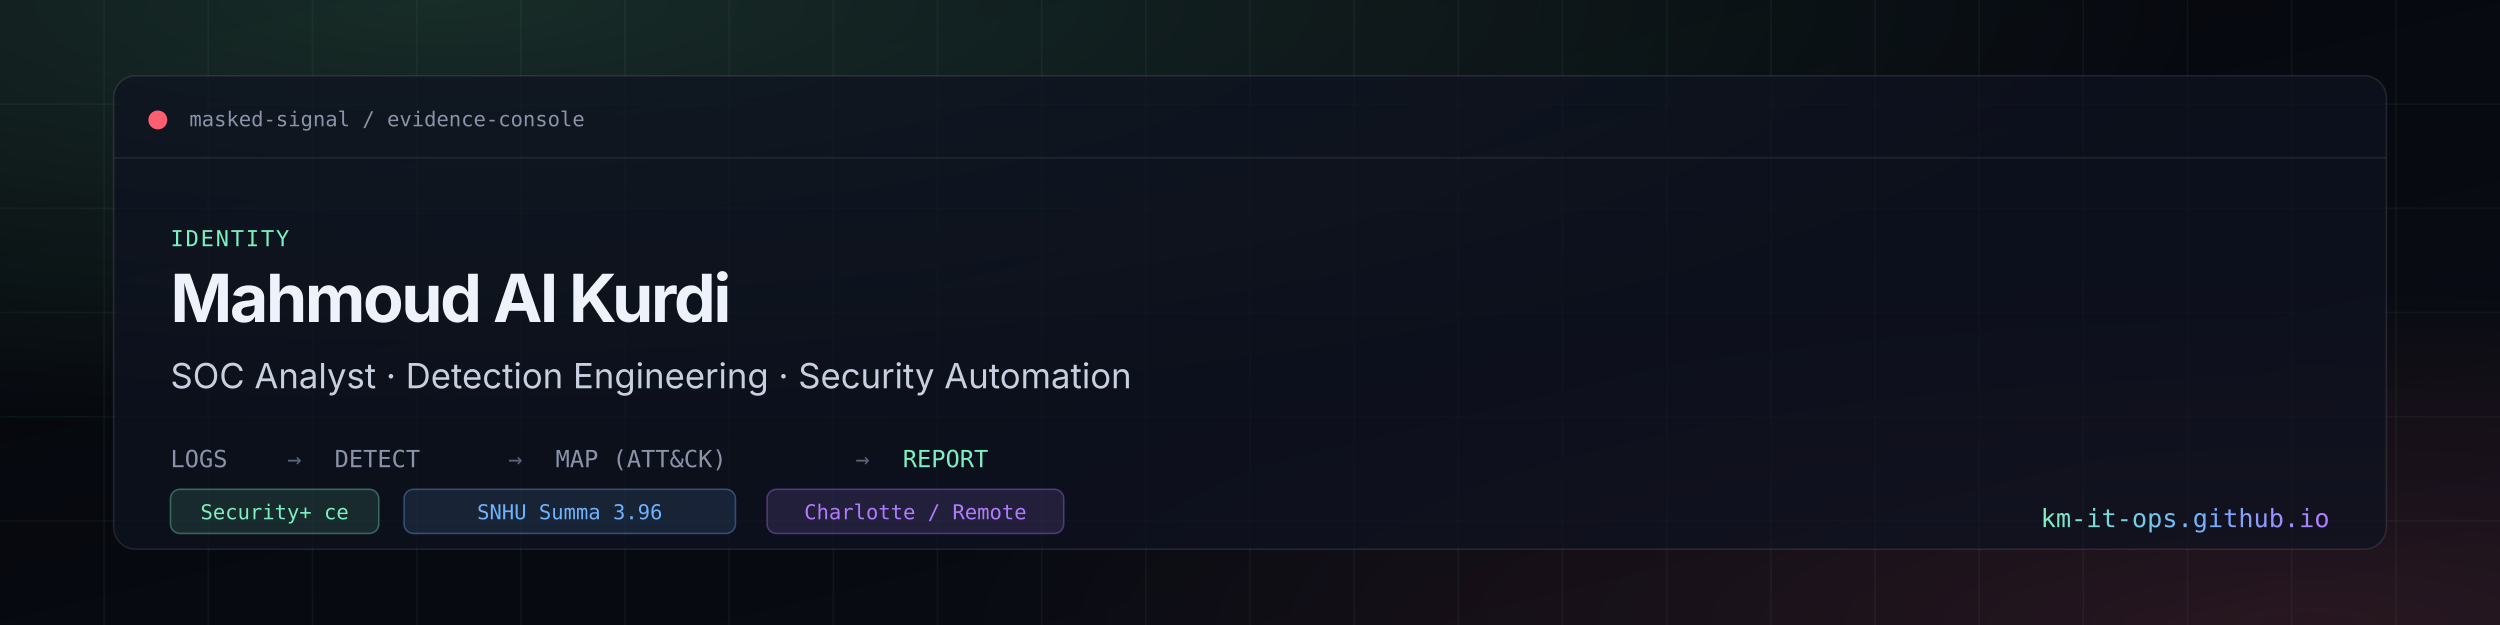
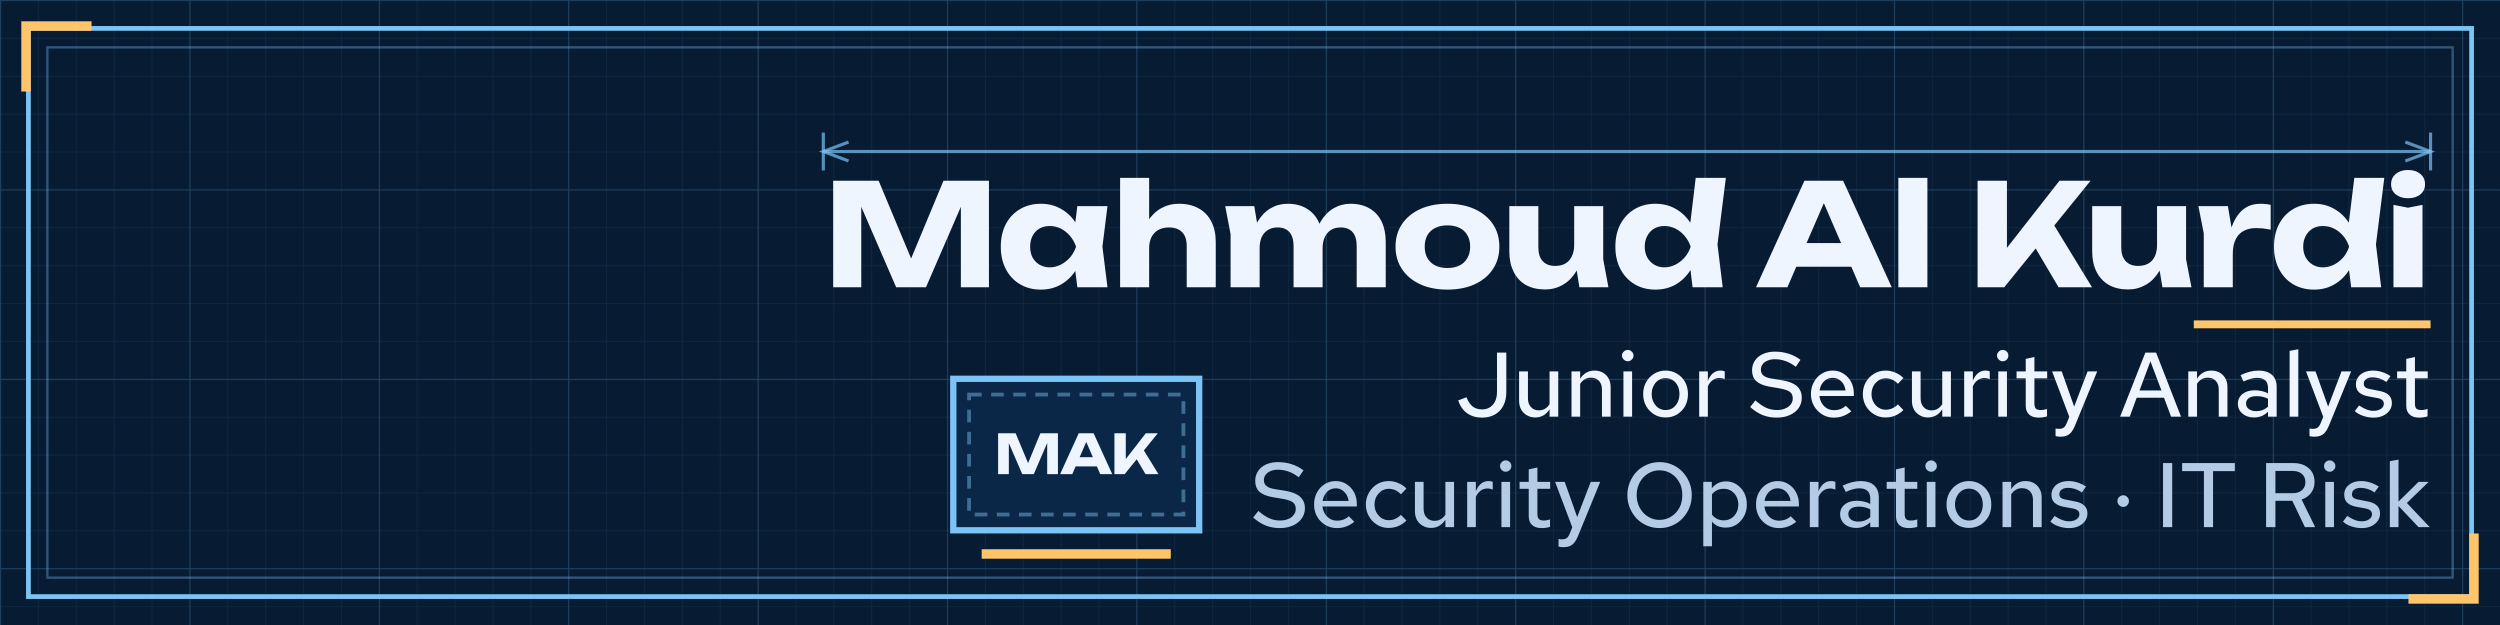
- <svg xmlns="http://www.w3.org/2000/svg" viewBox="0 0 1584 396" width="1584" height="396" role="img" aria-label="Mahmoud Al Kurdi - SOC, Detection Engineering, Security Automation">
+ <svg xmlns="http://www.w3.org/2000/svg" viewBox="0 0 1584 396" width="1584" height="396" role="img" aria-labelledby="t">
  <defs>
-     <linearGradient id="bg" x1="0" y1="0" x2="1" y2="1">
-       <stop offset="0%" stop-color="#04060a" />
-       <stop offset="100%" stop-color="#0a0d16" />
-     </linearGradient>
-     <radialGradient id="glow" cx="18%" cy="0%" r="70%">
-       <stop offset="0%" stop-color="#7cf0c1" stop-opacity="0.16" />
-       <stop offset="100%" stop-color="#7cf0c1" stop-opacity="0" />
-     </radialGradient>
-     <radialGradient id="alert" cx="92%" cy="100%" r="55%">
-       <stop offset="0%" stop-color="#ff5e6e" stop-opacity="0.12" />
-       <stop offset="100%" stop-color="#ff5e6e" stop-opacity="0" />
-     </radialGradient>
-     <linearGradient id="accent" x1="0" y1="0" x2="1" y2="0">
-       <stop offset="0%" stop-color="#7cf0c1" />
-       <stop offset="55%" stop-color="#6fb3ff" />
-       <stop offset="100%" stop-color="#b07cff" />
-     </linearGradient>
+     <pattern id="gmin" width="24" height="24" patternUnits="userSpaceOnUse">
+       <path d="M24 0H0V24" fill="none" stroke="#7CC4F5" stroke-opacity=".08" stroke-width="1" />
+     </pattern>
+     <pattern id="gmaj" width="120" height="120" patternUnits="userSpaceOnUse">
+       <path d="M120 0H0V120" fill="none" stroke="#7CC4F5" stroke-opacity=".16" stroke-width="1.5" />
+     </pattern>
  </defs>
-   <rect width="1584" height="396" fill="url(#bg)" />
-   <rect width="1584" height="396" fill="url(#glow)" />
-   <rect width="1584" height="396" fill="url(#alert)" />
-   <g stroke="#7cf0c1" stroke-opacity="0.05" stroke-width="1">
-     <path d="M0 66 H1584 M0 132 H1584 M0 198 H1584 M0 264 H1584 M0 330 H1584" />
-     <path d="M66 0 V396 M132 0 V396 M198 0 V396 M264 0 V396 M330 0 V396 M396 0 V396 M462 0 V396 M528 0 V396 M594 0 V396 M660 0 V396 M726 0 V396 M792 0 V396 M858 0 V396 M924 0 V396 M990 0 V396 M1056 0 V396 M1122 0 V396 M1188 0 V396 M1254 0 V396 M1320 0 V396 M1386 0 V396 M1452 0 V396 M1518 0 V396" />
+   <rect width="1584" height="396" fill="#071B33" />
+   <rect width="1584" height="396" fill="url(#gmin)" />
+   <rect width="1584" height="396" fill="url(#gmaj)" />
+   <rect x="18" y="18" width="1548" height="360" fill="none" stroke="#7CC4F5" stroke-width="3" />
+   <rect x="30" y="30" width="1524" height="336" fill="none" stroke="#7CC4F5" stroke-opacity=".35" stroke-width="1.5" />
+   <path d="M16.5 58V16.5H58" fill="none" stroke="#FFC56B" stroke-width="6" />
+   <path d="M1567.5 338V379.5H1526" fill="none" stroke="#FFC56B" stroke-width="6" />
+   <g stroke="#7CC4F5" stroke-opacity=".7" stroke-width="2" fill="none" aria-hidden="true">
+     <path d="M521.65 96H1540.0" />
+     <path d="M521.65 84V108M1540.0 84V108" />
+     <path d="M537.65 90L521.65 96L537.65 102M1524.0 90L1540.0 96L1524.0 102" />
  </g>
-   <g transform="translate(72,48)">
-     <rect width="1440" height="300" rx="14" fill="#0e1220" fill-opacity="0.72" stroke="#ffffff" stroke-opacity="0.1" />
-     <circle cx="28" cy="28" r="6" fill="#ff5e6e" />
-     <text x="48" y="32" fill="#8a93a8" font-family="JetBrains Mono, ui-monospace, monospace" font-size="13">masked-signal / evidence-console</text>
-     <line x1="0" y1="52" x2="1440" y2="52" stroke="#ffffff" stroke-opacity="0.08" />
-     <text x="36" y="108" fill="#7cf0c1" font-family="JetBrains Mono, ui-monospace, monospace" font-size="14" letter-spacing="0.08em">IDENTITY</text>
-     <text x="36" y="156" fill="#eef3fb" font-family="Space Grotesk, Inter, system-ui, sans-serif" font-size="42" font-weight="700" letter-spacing="-1.5">Mahmoud Al Kurdi</text>
-     <text x="36" y="198" fill="#c8d0e0" font-family="Inter, system-ui, sans-serif" font-size="22">SOC Analyst · Detection Engineering · Security Automation</text>
-     <g font-family="JetBrains Mono, ui-monospace, monospace" font-size="15" fill="#8a93a8">
-       <text x="36" y="248">LOGS</text>
-       <text x="110" y="248" fill="#5a6478">→</text>
-       <text x="140" y="248">DETECT</text>
-       <text x="250" y="248" fill="#5a6478">→</text>
-       <text x="280" y="248">MAP (ATT&amp;CK)</text>
-       <text x="470" y="248" fill="#5a6478">→</text>
-       <text x="500" y="248" fill="#7cf0c1">REPORT</text>
-     </g>
-     <g transform="translate(36,262)" font-family="JetBrains Mono, ui-monospace, monospace" font-size="13">
-       <rect width="132" height="28" rx="6" fill="#7cf0c1" fill-opacity="0.12" stroke="#7cf0c1" stroke-opacity="0.35" />
-       <text x="66" y="19" text-anchor="middle" fill="#7cf0c1">Security+ ce</text>
-       <g transform="translate(148,0)">
-         <rect width="210" height="28" rx="6" fill="#6fb3ff" fill-opacity="0.12" stroke="#6fb3ff" stroke-opacity="0.35" />
-         <text x="105" y="19" text-anchor="middle" fill="#6fb3ff">SNHU Summa 3.96</text>
-       </g>
-       <g transform="translate(378,0)">
-         <rect width="188" height="28" rx="6" fill="#b07cff" fill-opacity="0.14" stroke="#b07cff" stroke-opacity="0.35" />
-         <text x="94" y="19" text-anchor="middle" fill="#b07cff">Charlotte / Remote</text>
-       </g>
-     </g>
-     <text x="1404" y="286" text-anchor="end" fill="url(#accent)" font-family="JetBrains Mono, ui-monospace, monospace" font-size="16">km-it-ops.github.io</text>
+   <path d="M626.6 114.5V182H608.8V121.2L612.9 121.6L586.7 182H567.8L541.7 121.8L545.7 121.3V182H527.9V114.5H556.7L580.9 172.4H573.7L597.8 114.5H626.6ZM682.6 182 680.3 163.5 682.8 156.3 680.3 149.2 682.6 130.6H701.7L698.5 156.3L701.7 182H682.6ZM686.9 156.3Q685.7 164.5 682 170.6Q678.3 176.7 672.5 180.1Q666.8 183.5 659.5 183.5Q652 183.5 646.3 180.1Q640.5 176.7 637.3 170.5Q634.1 164.4 634.1 156.3Q634.1 148.1 637.3 142Q640.5 135.9 646.3 132.5Q652 129.1 659.5 129.1Q666.8 129.1 672.5 132.5Q678.3 135.8 682 141.9Q685.8 148 686.9 156.3ZM652.7 156.3Q652.7 160.1 654.2 163.1Q655.8 166 658.6 167.7Q661.4 169.4 665.1 169.4Q668.8 169.4 672.1 167.7Q675.4 166 678 163.1Q680.5 160.1 681.8 156.3Q680.5 152.5 678 149.5Q675.4 146.5 672.1 144.8Q668.8 143.2 665.1 143.2Q661.4 143.2 658.6 144.8Q655.8 146.5 654.2 149.5Q652.7 152.5 652.7 156.3ZM709.7 112.7H728.1V182H709.7V112.7ZM746.9 129.1Q754.4 129.1 759.6 132.1Q764.8 135 767.5 140.4Q770.3 145.8 770.3 153.2V182H751.9V155.9Q751.9 150.1 749 147.1Q746 144.1 740.6 144.1Q736.8 144.1 733.9 145.7Q731.1 147.3 729.6 150.2Q728.1 153.2 728.1 157.3L722.4 154.3Q723.5 146.1 727 140.5Q730.5 134.9 735.6 132Q740.8 129.1 746.9 129.1ZM776.3 130.6H794.7L798.1 151.1V182H779.7V148.4L776.3 130.6ZM815.8 129.1Q822.9 129.1 827.8 132.1Q832.8 135 835.4 140.4Q838 145.8 838 153.2V182H819.6V155.9Q819.6 150.1 817 147.1Q814.4 144.1 809.4 144.1Q805.9 144.1 803.4 145.7Q800.8 147.3 799.4 150.2Q798.1 153.2 798.1 157.3L792.4 154.3Q793.5 146.1 796.8 140.5Q800.1 134.9 805 132Q810 129.1 815.8 129.1ZM855.7 129.1Q862.8 129.1 867.8 132.1Q872.8 135 875.4 140.4Q878 145.8 878 153.2V182H859.6V155.9Q859.6 150.1 857 147.1Q854.4 144.1 849.4 144.1Q845.9 144.1 843.3 145.7Q840.8 147.3 839.4 150.2Q838 153.2 838 157.3L832.3 154.3Q833.4 146.1 836.7 140.5Q840 134.9 844.9 132Q849.9 129.1 855.7 129.1ZM917.1 183.5Q907.2 183.5 899.8 180.1Q892.4 176.7 888.3 170.5Q884.2 164.4 884.2 156.3Q884.2 148.1 888.3 142Q892.4 135.9 899.8 132.5Q907.2 129.1 917.1 129.1Q927 129.1 934.4 132.5Q941.8 135.9 945.9 142Q950 148.1 950 156.3Q950 164.4 945.9 170.5Q941.8 176.7 934.4 180.1Q926.9 183.5 917.1 183.5ZM917.1 169.8Q921.6 169.8 924.8 168.2Q928 166.6 929.7 163.5Q931.5 160.5 931.5 156.3Q931.5 152 929.7 149Q928 146 924.8 144.4Q921.6 142.8 917.1 142.8Q912.6 142.8 909.4 144.4Q906.2 146 904.4 149Q902.7 152 902.7 156.3Q902.7 160.5 904.4 163.5Q906.2 166.6 909.4 168.2Q912.6 169.8 917.1 169.8ZM979 183.4Q971.8 183.4 966.7 180.5Q961.6 177.5 959 172.1Q956.3 166.6 956.3 159.3V130.6H974.7V156.7Q974.7 162.4 977.4 165.4Q980.2 168.5 985.4 168.5Q989.3 168.5 991.9 166.9Q994.5 165.4 995.9 162.4Q997.4 159.4 997.4 155.3L1003 158.3Q1002 166.4 998.6 172Q995.2 177.7 990.1 180.5Q985.1 183.4 979 183.4ZM1000.7 182 997.4 161.4V130.6H1015.8V164.3L1019.1 182H1000.7ZM1072.4 182 1070.1 162.7 1073.2 156.5 1070.1 148.5 1074.4 112.7H1093.5L1088.2 154.9L1091.5 182H1072.4ZM1076.4 156.3Q1075.1 164.5 1071.4 170.6Q1067.7 176.7 1062 180.1Q1056.2 183.5 1048.9 183.5Q1041.4 183.5 1035.7 180.1Q1030 176.7 1026.7 170.5Q1023.5 164.4 1023.5 156.3Q1023.5 148.1 1026.7 142Q1030 135.9 1035.7 132.5Q1041.4 129.1 1048.9 129.1Q1056.2 129.1 1062 132.5Q1067.7 135.8 1071.5 141.9Q1075.2 148 1076.4 156.3ZM1042.1 156.3Q1042.1 160.1 1043.7 163.1Q1045.3 166 1048.1 167.7Q1050.9 169.4 1054.5 169.4Q1058.2 169.4 1061.5 167.7Q1064.9 166 1067.4 163.1Q1070 160.1 1071.2 156.3Q1070 152.5 1067.4 149.5Q1064.9 146.5 1061.5 144.8Q1058.2 143.2 1054.5 143.2Q1050.9 143.2 1048.1 144.8Q1045.3 146.5 1043.7 149.5Q1042.1 152.5 1042.1 156.3ZM1132 169V154H1178.4V169H1132ZM1167.8 114.5 1198.6 182H1178.6L1152.9 122.5H1158.3L1132.5 182H1112.6L1143.3 114.5H1167.8ZM1202.8 112.7H1221.2V182H1202.8V112.7ZM1253 182V114.5H1271.6V167.1L1266.7 163.3L1304.9 114.5H1324.6L1269.9 182H1253ZM1285.3 149.8 1298.9 138.5 1325.5 182H1304.3L1285.3 149.8ZM1348.4 183.4Q1341.2 183.4 1336.1 180.5Q1331 177.5 1328.3 172.1Q1325.6 166.6 1325.6 159.3V130.6H1344V156.7Q1344 162.4 1346.8 165.4Q1349.6 168.5 1354.7 168.5Q1358.6 168.5 1361.3 166.9Q1363.9 165.4 1365.3 162.4Q1366.7 159.4 1366.7 155.3L1372.4 158.3Q1371.4 166.4 1368 172Q1364.5 177.7 1359.5 180.5Q1354.4 183.4 1348.4 183.4ZM1370.1 182 1366.7 161.4V130.6H1385.1V164.3L1388.5 182H1370.1ZM1392.9 130.6H1411.6L1414.7 149V182H1396.3V147.9L1392.9 130.6ZM1438.7 129.8V145.5Q1436.1 145 1433.7 144.7Q1431.3 144.5 1429.3 144.5Q1425.3 144.5 1422 146.1Q1418.6 147.7 1416.7 151.3Q1414.7 154.9 1414.7 160.9L1411.2 156.5Q1411.8 151 1413.3 146Q1414.7 141.1 1417.2 137.3Q1419.6 133.5 1423.3 131.3Q1427.1 129.1 1432.3 129.1Q1433.9 129.1 1435.5 129.3Q1437.1 129.4 1438.7 129.8ZM1489.7 182 1487.3 162.7 1490.4 156.5 1487.3 148.5 1491.7 112.7H1510.7L1505.4 154.9L1508.7 182H1489.7ZM1493.6 156.3Q1492.4 164.5 1488.7 170.6Q1485 176.7 1479.2 180.1Q1473.5 183.5 1466.2 183.5Q1458.7 183.5 1452.9 180.1Q1447.2 176.7 1444 170.5Q1440.8 164.4 1440.8 156.3Q1440.8 148.1 1444 142Q1447.2 135.9 1452.9 132.5Q1458.7 129.1 1466.2 129.1Q1473.5 129.1 1479.2 132.5Q1485 135.8 1488.7 141.9Q1492.5 148 1493.6 156.3ZM1459.3 156.3Q1459.3 160.1 1460.9 163.1Q1462.5 166 1465.3 167.7Q1468.1 169.4 1471.7 169.4Q1475.5 169.4 1478.8 167.7Q1482.1 166 1484.7 163.1Q1487.2 160.1 1488.4 156.3Q1487.2 152.5 1484.7 149.5Q1482.1 146.5 1478.8 144.8Q1475.5 143.2 1471.7 143.2Q1468.1 143.2 1465.3 144.8Q1462.5 146.5 1460.9 149.5Q1459.3 152.5 1459.3 156.3ZM1516.5 129.8 1525.7 131.6 1534.9 129.8V182H1516.5V129.8ZM1525.7 125.6Q1521 125.6 1518 123.2Q1515 120.8 1515 116.7Q1515 112.6 1518 110.2Q1521 107.7 1525.7 107.7Q1530.6 107.7 1533.5 110.2Q1536.5 112.6 1536.5 116.7Q1536.5 120.8 1533.5 123.2Q1530.6 125.6 1525.7 125.6Z" fill="#EEF5FF" />
+   <rect x="1390" y="203" width="150" height="5" fill="#FFC56B" />
+   <path d="M938.9 264.6Q933.5 264.6 929.5 261.8Q925.6 258.9 923.9 253.7L929.2 251.7Q930.6 255.5 933 257.5Q935.4 259.4 939 259.4Q943.3 259.4 945.9 256.4Q948.5 253.4 948.5 248.4V223.4H954.4V248.5Q954.4 253.4 952.5 257.1Q950.6 260.7 947.1 262.7Q943.6 264.6 938.9 264.6ZM972.7 264.5Q969.7 264.5 967.4 263.1Q965.1 261.8 963.8 259.5Q962.5 257.1 962.5 254V235.3H968.1V252.4Q968.1 255.9 970 257.9Q971.8 260 975 260Q977.2 260 978.9 259Q980.6 258 981.8 256.1V235.3H987.3V264H981.8V259.3Q980.2 261.9 977.9 263.2Q975.6 264.5 972.7 264.5ZM995.7 264V235.3H1001.2V240Q1002.8 237.4 1005.1 236.1Q1007.4 234.8 1010.3 234.8Q1013.3 234.8 1015.6 236.1Q1017.9 237.4 1019.2 239.8Q1020.5 242.1 1020.5 245.2V264H1015V246.8Q1015 243.3 1013.1 241.3Q1011.2 239.3 1008 239.3Q1005.9 239.3 1004.1 240.3Q1002.4 241.3 1001.2 243.2V264H995.7ZM1028.6 264V235.3H1034.1V264H1028.6ZM1031.3 228.9Q1029.9 228.9 1028.8 227.8Q1027.7 226.7 1027.7 225.3Q1027.7 223.8 1028.8 222.8Q1029.9 221.7 1031.4 221.7Q1032.8 221.7 1033.9 222.8Q1035 223.8 1035 225.3Q1035 226.8 1033.9 227.8Q1032.8 228.9 1031.3 228.9ZM1055.3 264.5Q1051.3 264.5 1048.1 262.6Q1044.9 260.6 1043 257.3Q1041.1 253.9 1041.1 249.7Q1041.1 245.4 1043 242.1Q1044.9 238.7 1048.1 236.8Q1051.3 234.8 1055.3 234.8Q1059.4 234.8 1062.6 236.8Q1065.8 238.7 1067.7 242.1Q1069.5 245.4 1069.5 249.7Q1069.5 253.9 1067.7 257.3Q1065.8 260.6 1062.6 262.6Q1059.4 264.5 1055.3 264.5ZM1055.3 259.8Q1057.9 259.8 1059.9 258.5Q1061.9 257.1 1063 254.8Q1064.1 252.5 1064.1 249.7Q1064.1 246.7 1063 244.5Q1061.9 242.2 1059.9 240.9Q1057.9 239.6 1055.3 239.6Q1052.8 239.6 1050.8 240.9Q1048.8 242.2 1047.7 244.5Q1046.5 246.7 1046.5 249.7Q1046.5 252.5 1047.7 254.8Q1048.8 257.1 1050.8 258.5Q1052.8 259.8 1055.3 259.8ZM1076.6 264V235.3H1082.1V241.3Q1083.3 238.2 1085.3 236.5Q1087.4 234.8 1090 234.8Q1090.8 234.8 1091.5 234.9Q1092.1 235 1092.8 235.3V240.2Q1092.1 239.9 1091.2 239.7Q1090.3 239.5 1089.5 239.5Q1087 239.5 1085.1 240.9Q1083.2 242.3 1082.1 244.8V264H1076.6ZM1125.7 264.6Q1121 264.6 1116.8 263Q1112.7 261.3 1108.9 257.9L1112.2 253.7Q1116 257 1119.1 258.4Q1122.3 259.8 1126 259.8Q1128.9 259.8 1131.1 258.8Q1133.4 257.9 1134.6 256.2Q1135.9 254.6 1135.9 252.5Q1135.9 249.7 1134.1 248.3Q1132.2 246.9 1127.7 246.1L1120.7 244.9Q1115.3 243.9 1112.7 241.4Q1110.1 238.9 1110.1 234.7Q1110.1 231.2 1111.9 228.5Q1113.7 225.8 1117 224.3Q1120.3 222.8 1124.6 222.8Q1129.2 222.8 1133.2 224.1Q1137.2 225.3 1140.8 228L1137.8 232.4Q1134.7 230 1131.4 228.8Q1128 227.6 1124.5 227.6Q1121.9 227.6 1119.9 228.5Q1117.9 229.3 1116.8 230.8Q1115.7 232.3 1115.7 234.2Q1115.7 236.6 1117.3 237.9Q1118.9 239.3 1122.6 239.9L1129.5 241Q1135.8 242.1 1138.7 244.8Q1141.6 247.5 1141.6 252.1Q1141.6 255.7 1139.6 258.6Q1137.6 261.4 1134 263Q1130.4 264.6 1125.7 264.6ZM1161.9 264.6Q1157.8 264.6 1154.6 262.6Q1151.3 260.6 1149.4 257.3Q1147.4 253.9 1147.4 249.7Q1147.4 245.4 1149.3 242.1Q1151.1 238.7 1154.2 236.8Q1157.3 234.8 1161.2 234.8Q1165.1 234.8 1168.1 236.8Q1171.1 238.7 1172.9 242Q1174.6 245.3 1174.6 249.5V250.9H1152.8Q1153.1 253.5 1154.4 255.6Q1155.6 257.6 1157.7 258.8Q1159.7 259.9 1162.2 259.9Q1164.3 259.9 1166.2 259.2Q1168.1 258.4 1169.5 257.1L1173 260.6Q1170.5 262.6 1167.8 263.6Q1165.1 264.6 1161.9 264.6ZM1152.9 247.4H1169.3Q1169 245 1167.9 243.2Q1166.7 241.4 1165 240.4Q1163.3 239.4 1161.2 239.4Q1159 239.4 1157.3 240.4Q1155.6 241.4 1154.4 243.2Q1153.3 245 1152.9 247.4ZM1194.7 264.5Q1190.6 264.5 1187.4 262.5Q1184.1 260.5 1182.2 257.2Q1180.3 253.8 1180.3 249.7Q1180.3 245.5 1182.2 242.1Q1184.1 238.8 1187.4 236.8Q1190.6 234.8 1194.7 234.8Q1198 234.8 1200.9 236.1Q1203.8 237.3 1206 239.5L1202.5 243.2Q1201 241.5 1199 240.6Q1197 239.7 1194.9 239.7Q1192.3 239.7 1190.3 241Q1188.2 242.4 1187 244.6Q1185.8 246.9 1185.8 249.7Q1185.8 252.5 1187 254.7Q1188.2 257 1190.3 258.3Q1192.3 259.6 1194.9 259.6Q1197 259.6 1199 258.7Q1201 257.8 1202.5 256.2L1206 259.8Q1203.8 262 1200.9 263.3Q1198 264.5 1194.7 264.5ZM1221.5 264.5Q1218.6 264.5 1216.3 263.1Q1214 261.8 1212.7 259.5Q1211.4 257.1 1211.4 254V235.3H1216.9V252.4Q1216.9 255.9 1218.8 257.9Q1220.6 260 1223.8 260Q1226 260 1227.7 259Q1229.4 258 1230.6 256.1V235.3H1236.1V264H1230.6V259.3Q1229 261.9 1226.7 263.2Q1224.4 264.5 1221.5 264.5ZM1244.5 264V235.3H1250V241.3Q1251.2 238.2 1253.2 236.5Q1255.3 234.8 1257.9 234.8Q1258.7 234.8 1259.4 234.9Q1260 235 1260.7 235.3V240.2Q1260 239.9 1259.1 239.7Q1258.2 239.5 1257.4 239.5Q1254.9 239.5 1253 240.9Q1251.1 242.3 1250 244.8V264H1244.5ZM1266.1 264V235.3H1271.6V264H1266.1ZM1268.9 228.9Q1267.4 228.9 1266.4 227.8Q1265.3 226.7 1265.3 225.3Q1265.3 223.8 1266.4 222.8Q1267.4 221.7 1268.9 221.7Q1270.4 221.7 1271.5 222.8Q1272.5 223.8 1272.5 225.3Q1272.5 226.8 1271.5 227.8Q1270.4 228.9 1268.9 228.9ZM1291.7 264.6Q1287.7 264.6 1285.6 262.6Q1283.5 260.7 1283.5 257V239.7H1277.7V235.3H1283.5V227.4L1289 226.2V235.3H1297.1V239.7H1289V255.7Q1289 257.9 1289.9 258.9Q1290.9 259.8 1293.1 259.8Q1294.1 259.8 1295 259.6Q1295.8 259.5 1297 259.1V263.8Q1295.8 264.2 1294.4 264.4Q1293 264.6 1291.7 264.6ZM1305.4 276.7Q1303.9 276.7 1302.4 276.3V271.5Q1302.9 271.6 1303.6 271.7Q1304.2 271.7 1304.8 271.7Q1306.5 271.7 1307.6 270.9Q1308.7 270 1309.4 268.3L1311.1 264.1L1300.2 235.3H1306.3L1314.2 257.6L1322.7 235.3H1328.8L1314.7 269.7Q1313.7 272.2 1312.4 273.8Q1311.2 275.3 1309.5 276Q1307.8 276.7 1305.4 276.7ZM1343.3 264 1359.3 223.4H1366.1L1381.9 264H1375.6L1371.1 252H1353.8L1349.4 264H1343.3ZM1355.6 247.4H1369.5L1362.5 228.9L1355.6 247.4ZM1386.5 264V235.3H1392V240Q1393.6 237.4 1395.9 236.1Q1398.2 234.8 1401.1 234.8Q1404.1 234.8 1406.4 236.1Q1408.7 237.4 1410 239.8Q1411.3 242.1 1411.3 245.2V264H1405.8V246.8Q1405.8 243.3 1403.9 241.3Q1402 239.3 1398.8 239.3Q1396.7 239.3 1394.9 240.3Q1393.2 241.3 1392 243.2V264H1386.5ZM1428.2 264.5Q1425.2 264.5 1422.9 263.4Q1420.6 262.3 1419.2 260.3Q1417.9 258.3 1417.9 255.8Q1417.9 253.2 1419.3 251.3Q1420.6 249.4 1423.1 248.3Q1425.5 247.3 1428.8 247.3Q1431 247.3 1433.1 247.8Q1435.2 248.2 1437 249.3V245.8Q1437 242.6 1435.3 241Q1433.5 239.4 1430.1 239.4Q1428.2 239.4 1426.1 240Q1424.1 240.5 1421.5 241.7L1419.6 237.7Q1425.6 234.8 1431 234.8Q1436.5 234.8 1439.5 237.5Q1442.5 240.2 1442.5 245.1V264H1437V260.9Q1435.2 262.7 1433 263.6Q1430.8 264.5 1428.2 264.5ZM1423.1 255.6Q1423.1 257.9 1424.9 259.2Q1426.7 260.5 1429.6 260.5Q1431.8 260.5 1433.6 259.8Q1435.4 259.1 1437 257.7V252.7Q1435.4 251.8 1433.6 251.4Q1431.9 251 1429.7 251Q1426.7 251 1424.9 252.2Q1423.1 253.5 1423.1 255.6ZM1450.7 264V222.3L1456.2 221.3V264H1450.7ZM1466.3 276.7Q1464.8 276.7 1463.3 276.3V271.5Q1463.8 271.6 1464.5 271.7Q1465.1 271.7 1465.7 271.7Q1467.4 271.7 1468.5 270.9Q1469.6 270 1470.3 268.3L1472 264.1L1461.1 235.3H1467.1L1475.1 257.6L1483.6 235.3H1489.7L1475.6 269.7Q1474.6 272.2 1473.3 273.8Q1472.1 275.3 1470.4 276Q1468.7 276.7 1466.3 276.7ZM1504 264.6Q1500.4 264.6 1497.3 263.5Q1494.2 262.5 1492 260.5L1494.7 256.9Q1497.4 258.7 1499.6 259.5Q1501.7 260.3 1503.9 260.3Q1506.8 260.3 1508.6 259Q1510.4 257.8 1510.4 255.8Q1510.4 254.3 1509.3 253.4Q1508.3 252.5 1505.8 252.1L1500.9 251.2Q1496.8 250.5 1494.7 248.6Q1492.7 246.7 1492.7 243.5Q1492.7 240.9 1494.1 239Q1495.4 237 1497.9 235.9Q1500.3 234.8 1503.5 234.8Q1506.5 234.8 1509.2 235.7Q1511.9 236.5 1514.6 238.3L1512 242Q1509.8 240.5 1507.6 239.8Q1505.4 239.1 1503.2 239.1Q1500.7 239.1 1499.2 240.2Q1497.7 241.2 1497.7 243.1Q1497.7 244.6 1498.7 245.4Q1499.6 246.2 1502.1 246.6L1507.1 247.6Q1511.4 248.3 1513.5 250.3Q1515.5 252.2 1515.5 255.4Q1515.5 258 1514 260.1Q1512.5 262.2 1509.9 263.4Q1507.3 264.6 1504 264.6ZM1532.8 264.6Q1528.8 264.6 1526.7 262.6Q1524.6 260.7 1524.6 257V239.7H1518.8V235.3H1524.6V227.4L1530.1 226.2V235.3H1538.2V239.7H1530.1V255.7Q1530.1 257.9 1531 258.9Q1532 259.8 1534.2 259.8Q1535.2 259.8 1536.1 259.6Q1536.9 259.5 1538.1 259.1V263.8Q1536.9 264.2 1535.5 264.4Q1534.1 264.6 1532.8 264.6Z" fill="#EEF5FF" />
+   <path d="M810.9 334.6Q806.1 334.6 802 333Q797.8 331.3 794 327.9L797.3 323.7Q801.1 327 804.3 328.4Q807.4 329.8 811.1 329.8Q814 329.8 816.3 328.8Q818.5 327.9 819.7 326.2Q821 324.6 821 322.5Q821 319.7 819.2 318.3Q817.4 316.9 812.9 316.1L805.8 314.9Q800.4 313.9 797.8 311.4Q795.3 308.9 795.3 304.7Q795.3 301.2 797.1 298.5Q798.9 295.8 802.1 294.3Q805.4 292.8 809.7 292.8Q814.3 292.8 818.3 294.1Q822.3 295.3 825.9 298L822.9 302.4Q819.8 300 816.5 298.8Q813.1 297.6 809.6 297.6Q807 297.6 805 298.5Q803 299.3 801.9 300.8Q800.8 302.3 800.8 304.2Q800.8 306.6 802.4 307.9Q804 309.3 807.7 309.9L814.6 311Q820.9 312.1 823.8 314.8Q826.8 317.5 826.8 322.1Q826.8 325.7 824.7 328.6Q822.7 331.4 819.1 333Q815.5 334.6 810.9 334.6ZM847 334.6Q843 334.6 839.7 332.6Q836.4 330.6 834.5 327.3Q832.6 323.9 832.6 319.7Q832.6 315.4 834.4 312.1Q836.2 308.7 839.3 306.8Q842.4 304.8 846.3 304.8Q850.2 304.8 853.2 306.8Q856.2 308.7 858 312Q859.7 315.3 859.7 319.5V320.9H837.9Q838.2 323.5 839.5 325.6Q840.8 327.6 842.8 328.8Q844.8 329.9 847.3 329.9Q849.4 329.9 851.3 329.2Q853.3 328.4 854.6 327.1L858.1 330.6Q855.6 332.6 852.9 333.6Q850.2 334.6 847 334.6ZM838 317.4H854.5Q854.1 315 853 313.2Q851.8 311.4 850.1 310.4Q848.4 309.4 846.3 309.4Q844.2 309.4 842.4 310.4Q840.7 311.4 839.6 313.2Q838.4 315 838 317.4ZM879.8 334.5Q875.8 334.5 872.5 332.5Q869.3 330.5 867.4 327.2Q865.4 323.8 865.4 319.7Q865.4 315.5 867.4 312.1Q869.3 308.8 872.5 306.8Q875.8 304.8 879.8 304.8Q883.1 304.8 886 306.1Q889 307.3 891.1 309.5L887.6 313.2Q886.1 311.5 884.1 310.6Q882.1 309.7 880 309.7Q877.5 309.7 875.4 311Q873.4 312.4 872.1 314.6Q870.9 316.9 870.9 319.7Q870.9 322.5 872.1 324.7Q873.4 327 875.4 328.3Q877.5 329.6 880 329.6Q882.1 329.6 884.1 328.7Q886.1 327.8 887.6 326.2L891.1 329.8Q889 332 886 333.3Q883.1 334.5 879.8 334.5ZM906.7 334.5Q903.7 334.5 901.4 333.1Q899.1 331.8 897.8 329.5Q896.5 327.1 896.5 324V305.3H902V322.4Q902 325.9 903.9 327.9Q905.8 330 908.9 330Q911.1 330 912.8 329Q914.6 328 915.8 326.1V305.3H921.3V334H915.8V329.3Q914.1 331.9 911.8 333.2Q909.6 334.5 906.7 334.5ZM929.6 334V305.3H935.1V311.3Q936.3 308.2 938.3 306.5Q940.4 304.8 943.1 304.8Q943.9 304.8 944.5 304.9Q945.1 305 945.8 305.3V310.2Q945.1 309.9 944.2 309.7Q943.3 309.5 942.5 309.5Q940 309.5 938.1 310.9Q936.2 312.3 935.1 314.8V334H929.6ZM951.3 334V305.3H956.8V334H951.3ZM954 298.9Q952.5 298.9 951.5 297.8Q950.4 296.7 950.4 295.3Q950.4 293.8 951.5 292.8Q952.5 291.7 954 291.7Q955.5 291.7 956.6 292.8Q957.6 293.8 957.6 295.3Q957.6 296.8 956.6 297.8Q955.5 298.9 954 298.9ZM976.8 334.6Q972.8 334.6 970.7 332.6Q968.6 330.7 968.6 327V309.7H962.8V305.3H968.6V297.4L974.1 296.2V305.3H982.2V309.7H974.1V325.7Q974.1 327.9 975.1 328.9Q976 329.8 978.2 329.8Q979.2 329.8 980.1 329.6Q980.9 329.5 982.1 329.1V333.8Q981 334.2 979.5 334.4Q978.1 334.6 976.8 334.6ZM990.5 346.7Q989 346.7 987.5 346.3V341.5Q988 341.6 988.7 341.7Q989.4 341.7 989.9 341.7Q991.6 341.7 992.7 340.9Q993.8 340 994.5 338.3L996.2 334.1L985.3 305.3H991.4L999.3 327.6L1007.9 305.3H1013.9L999.8 339.7Q998.8 342.2 997.5 343.8Q996.3 345.3 994.6 346Q992.9 346.7 990.5 346.7ZM1051.5 334.6Q1047.2 334.6 1043.5 333Q1039.8 331.4 1037 328.6Q1034.3 325.7 1032.7 321.9Q1031.1 318.1 1031.1 313.7Q1031.1 309.3 1032.7 305.5Q1034.3 301.7 1037 298.8Q1039.8 296 1043.5 294.4Q1047.2 292.8 1051.5 292.8Q1055.8 292.8 1059.5 294.4Q1063.2 296 1065.9 298.8Q1068.7 301.7 1070.3 305.5Q1071.9 309.3 1071.9 313.7Q1071.9 318.1 1070.3 321.9Q1068.7 325.7 1065.9 328.6Q1063.2 331.4 1059.5 333Q1055.8 334.6 1051.5 334.6ZM1051.5 329.4Q1054.5 329.4 1057.2 328.2Q1059.8 327 1061.8 324.9Q1063.8 322.7 1064.9 319.9Q1065.9 317 1065.9 313.7Q1065.9 310.3 1064.9 307.5Q1063.8 304.7 1061.8 302.5Q1059.8 300.4 1057.2 299.2Q1054.5 298 1051.5 298Q1048.4 298 1045.8 299.2Q1043.2 300.4 1041.2 302.5Q1039.2 304.7 1038.1 307.5Q1037 310.3 1037 313.7Q1037 317 1038.1 319.9Q1039.2 322.7 1041.2 324.9Q1043.2 327 1045.8 328.2Q1048.4 329.4 1051.5 329.4ZM1079.2 346.1V305.3H1084.6V309.4Q1086.2 307.3 1088.6 306.1Q1090.9 305 1093.7 305Q1097.4 305 1100.4 307Q1103.3 308.9 1105.1 312.2Q1106.8 315.6 1106.8 319.7Q1106.8 323.8 1105 327.1Q1103.2 330.4 1100.2 332.4Q1097.2 334.3 1093.4 334.3Q1090.8 334.3 1088.5 333.4Q1086.3 332.4 1084.7 330.5V346.1H1079.2ZM1092.2 329.7Q1094.8 329.7 1096.9 328.4Q1099 327.1 1100.2 324.8Q1101.4 322.5 1101.4 319.7Q1101.4 316.8 1100.2 314.6Q1099 312.3 1096.9 311Q1094.8 309.7 1092.2 309.7Q1089.8 309.7 1087.9 310.6Q1086 311.5 1084.7 313.2V326.1Q1086 327.8 1088 328.8Q1089.9 329.7 1092.2 329.7ZM1127 334.6Q1123 334.6 1119.7 332.6Q1116.4 330.6 1114.5 327.3Q1112.6 323.9 1112.6 319.7Q1112.6 315.4 1114.4 312.1Q1116.2 308.7 1119.3 306.8Q1122.5 304.8 1126.4 304.8Q1130.2 304.8 1133.2 306.8Q1136.3 308.7 1138 312Q1139.8 315.3 1139.8 319.5V320.9H1118Q1118.2 323.5 1119.5 325.6Q1120.8 327.6 1122.8 328.8Q1124.9 329.9 1127.3 329.9Q1129.4 329.9 1131.3 329.2Q1133.3 328.4 1134.6 327.1L1138.1 330.6Q1135.6 332.6 1132.9 333.6Q1130.2 334.6 1127 334.6ZM1118 317.4H1134.5Q1134.2 315 1133 313.2Q1131.9 311.4 1130.1 310.4Q1128.4 309.4 1126.3 309.4Q1124.2 309.4 1122.5 310.4Q1120.7 311.4 1119.6 313.2Q1118.4 315 1118 317.4ZM1146.7 334V305.3H1152.2V311.3Q1153.4 308.2 1155.4 306.5Q1157.5 304.8 1160.1 304.8Q1161 304.8 1161.6 304.9Q1162.2 305 1162.9 305.3V310.2Q1162.2 309.9 1161.3 309.7Q1160.4 309.5 1159.6 309.5Q1157.1 309.5 1155.2 310.9Q1153.3 312.3 1152.2 314.8V334H1146.7ZM1176.2 334.5Q1173.1 334.5 1170.8 333.4Q1168.5 332.3 1167.2 330.3Q1165.9 328.3 1165.9 325.8Q1165.9 323.2 1167.2 321.3Q1168.6 319.4 1171 318.3Q1173.4 317.3 1176.7 317.3Q1179 317.3 1181 317.8Q1183.1 318.2 1185 319.3V315.8Q1185 312.6 1183.2 311Q1181.5 309.4 1178 309.4Q1176.1 309.4 1174 310Q1172 310.5 1169.5 311.7L1167.5 307.7Q1173.6 304.8 1178.9 304.8Q1184.4 304.8 1187.4 307.5Q1190.4 310.2 1190.4 315.1V334H1185V330.9Q1183.1 332.7 1180.9 333.6Q1178.7 334.5 1176.2 334.5ZM1171.1 325.6Q1171.1 327.9 1172.8 329.2Q1174.6 330.5 1177.5 330.5Q1179.7 330.5 1181.5 329.8Q1183.4 329.1 1185 327.7V322.7Q1183.3 321.8 1181.5 321.4Q1179.8 321 1177.7 321Q1174.6 321 1172.9 322.2Q1171.1 323.5 1171.1 325.6ZM1209.5 334.6Q1205.4 334.6 1203.3 332.6Q1201.3 330.7 1201.3 327V309.7H1195.4V305.3H1201.3V297.4L1206.8 296.2V305.3H1214.8V309.7H1206.8V325.7Q1206.8 327.9 1207.7 328.9Q1208.6 329.8 1210.8 329.8Q1211.9 329.8 1212.7 329.6Q1213.6 329.5 1214.8 329.1V333.8Q1213.6 334.2 1212.2 334.4Q1210.8 334.6 1209.5 334.6ZM1220.8 334V305.3H1226.3V334H1220.8ZM1223.6 298.9Q1222.1 298.9 1221 297.8Q1219.9 296.7 1219.9 295.3Q1219.9 293.8 1221 292.8Q1222.1 291.7 1223.6 291.7Q1225.1 291.7 1226.1 292.8Q1227.2 293.8 1227.2 295.3Q1227.2 296.8 1226.1 297.8Q1225.1 298.9 1223.6 298.9ZM1247.5 334.5Q1243.5 334.5 1240.3 332.6Q1237.1 330.6 1235.2 327.3Q1233.3 323.9 1233.3 319.7Q1233.3 315.4 1235.2 312.1Q1237.1 308.7 1240.3 306.8Q1243.5 304.8 1247.5 304.8Q1251.6 304.8 1254.8 306.8Q1258 308.7 1259.9 312.1Q1261.7 315.4 1261.7 319.7Q1261.7 323.9 1259.9 327.3Q1258 330.6 1254.8 332.6Q1251.6 334.5 1247.5 334.5ZM1247.6 329.8Q1250.1 329.8 1252.1 328.5Q1254.1 327.1 1255.2 324.8Q1256.3 322.5 1256.3 319.7Q1256.3 316.7 1255.2 314.5Q1254.1 312.2 1252.1 310.9Q1250.1 309.6 1247.6 309.6Q1245 309.6 1243 310.9Q1241 312.2 1239.9 314.5Q1238.7 316.7 1238.7 319.7Q1238.7 322.5 1239.9 324.8Q1241 327.1 1243 328.5Q1245 329.8 1247.6 329.8ZM1268.8 334V305.3H1274.3V310Q1275.9 307.4 1278.2 306.1Q1280.5 304.8 1283.4 304.8Q1286.4 304.8 1288.7 306.1Q1291 307.4 1292.3 309.8Q1293.6 312.1 1293.6 315.2V334H1288.1V316.8Q1288.1 313.3 1286.2 311.3Q1284.3 309.3 1281.1 309.3Q1279 309.3 1277.3 310.3Q1275.5 311.3 1274.3 313.2V334H1268.8ZM1311.1 334.6Q1307.5 334.6 1304.4 333.5Q1301.3 332.5 1299.1 330.5L1301.8 326.9Q1304.5 328.7 1306.7 329.5Q1308.8 330.3 1311 330.3Q1313.9 330.3 1315.7 329Q1317.5 327.8 1317.5 325.8Q1317.5 324.3 1316.4 323.4Q1315.4 322.5 1312.9 322.1L1308 321.2Q1303.9 320.5 1301.8 318.6Q1299.8 316.7 1299.8 313.5Q1299.8 310.9 1301.2 309Q1302.5 307 1305 305.9Q1307.4 304.8 1310.6 304.8Q1313.6 304.8 1316.3 305.7Q1319 306.5 1321.7 308.3L1319.1 312Q1316.9 310.5 1314.7 309.8Q1312.5 309.1 1310.3 309.1Q1307.8 309.1 1306.3 310.2Q1304.8 311.2 1304.8 313.1Q1304.8 314.6 1305.8 315.4Q1306.7 316.2 1309.2 316.6L1314.2 317.6Q1318.5 318.3 1320.6 320.3Q1322.6 322.2 1322.6 325.4Q1322.6 328 1321.1 330.1Q1319.6 332.2 1317 333.4Q1314.4 334.6 1311.1 334.6ZM1345.3 321.2Q1343.8 321.2 1342.7 320.1Q1341.6 319 1341.6 317.5Q1341.6 315.9 1342.7 314.9Q1343.8 313.8 1345.3 313.8Q1346.8 313.8 1347.8 314.9Q1348.9 315.9 1348.9 317.5Q1348.9 319 1347.8 320.1Q1346.8 321.2 1345.3 321.2ZM1370.5 334V293.4H1376.3V334H1370.5ZM1396.4 334V298.5H1382.6V293.4H1416V298.5H1402.2V334H1396.4ZM1435.8 334V293.4H1453.2Q1457.2 293.4 1460.2 294.9Q1463.2 296.4 1464.9 299.1Q1466.5 301.8 1466.5 305.4Q1466.5 309.4 1464.3 312.3Q1462.1 315.2 1458.3 316.5L1466.9 334H1460.4L1452.4 317.3H1441.7V334H1435.8ZM1441.7 312.5H1452.8Q1456.3 312.5 1458.5 310.6Q1460.7 308.7 1460.7 305.5Q1460.7 302.2 1458.5 300.3Q1456.3 298.4 1452.8 298.4H1441.7V312.5ZM1473.3 334V305.3H1478.8V334H1473.3ZM1476.1 298.9Q1474.6 298.9 1473.5 297.8Q1472.5 296.7 1472.5 295.3Q1472.5 293.8 1473.5 292.8Q1474.6 291.7 1476.1 291.7Q1477.6 291.7 1478.6 292.8Q1479.7 293.8 1479.7 295.3Q1479.7 296.8 1478.6 297.8Q1477.6 298.9 1476.1 298.9ZM1496.5 334.6Q1492.9 334.6 1489.8 333.5Q1486.7 332.5 1484.5 330.5L1487.2 326.9Q1490 328.7 1492.1 329.5Q1494.2 330.3 1496.5 330.3Q1499.3 330.3 1501.1 329Q1502.9 327.8 1502.9 325.8Q1502.9 324.3 1501.8 323.4Q1500.8 322.5 1498.4 322.1L1493.5 321.2Q1489.3 320.5 1487.3 318.6Q1485.3 316.7 1485.3 313.5Q1485.3 310.9 1486.6 309Q1488 307 1490.4 305.9Q1492.8 304.8 1496 304.8Q1499 304.8 1501.7 305.7Q1504.4 306.5 1507.2 308.3L1504.5 312Q1502.3 310.5 1500.1 309.8Q1497.9 309.1 1495.7 309.1Q1493.2 309.1 1491.7 310.2Q1490.2 311.2 1490.2 313.1Q1490.2 314.6 1491.2 315.4Q1492.1 316.2 1494.6 316.6L1499.6 317.6Q1503.9 318.3 1506 320.3Q1508 322.2 1508 325.4Q1508 328 1506.5 330.1Q1505 332.2 1502.4 333.4Q1499.8 334.6 1496.5 334.6ZM1514.2 334V292.2L1519.7 291.2V317.8L1532.4 305.3H1538.8L1525 318.7L1539.5 334H1532.4L1519.7 320.6V334H1514.2Z" fill="#B4CBE6" />
+   <g aria-hidden="true">
+     <rect x="604" y="240" width="155.8" height="96" fill="#0B2747" stroke="#7CC4F5" stroke-width="4.00" />
+     <rect x="614.0" y="250.0" width="135.8" height="76.0" fill="none" stroke="#7CC4F5" stroke-opacity=".45" stroke-width="2.40" stroke-dasharray="8.0 6.0" />
+     <path d="M670.3 274.5V300.4H663.5V277.1L665 277.2L655 300.4H647.7L637.7 277.3L639.2 277.1V300.4H632.4V274.5H643.5L652.8 296.8H650L659.2 274.5H670.3ZM679.2 295.5V289.7H697V295.5H679.2ZM692.9 274.5 704.7 300.4H697.1L687.2 277.6H689.3L679.4 300.4H671.7L683.5 274.5H692.9ZM706.1 300.4V274.5H713.3V294.7L711.4 293.3L726 274.5H733.6L712.6 300.4H706.1ZM718.5 288.1 723.7 283.7 734 300.4H725.8L718.5 288.1Z" fill="#EEF5FF" />
+     <rect x="622.0" y="348.0" width="119.8" height="6.0" fill="#FFC56B" />
  </g>
</svg>
